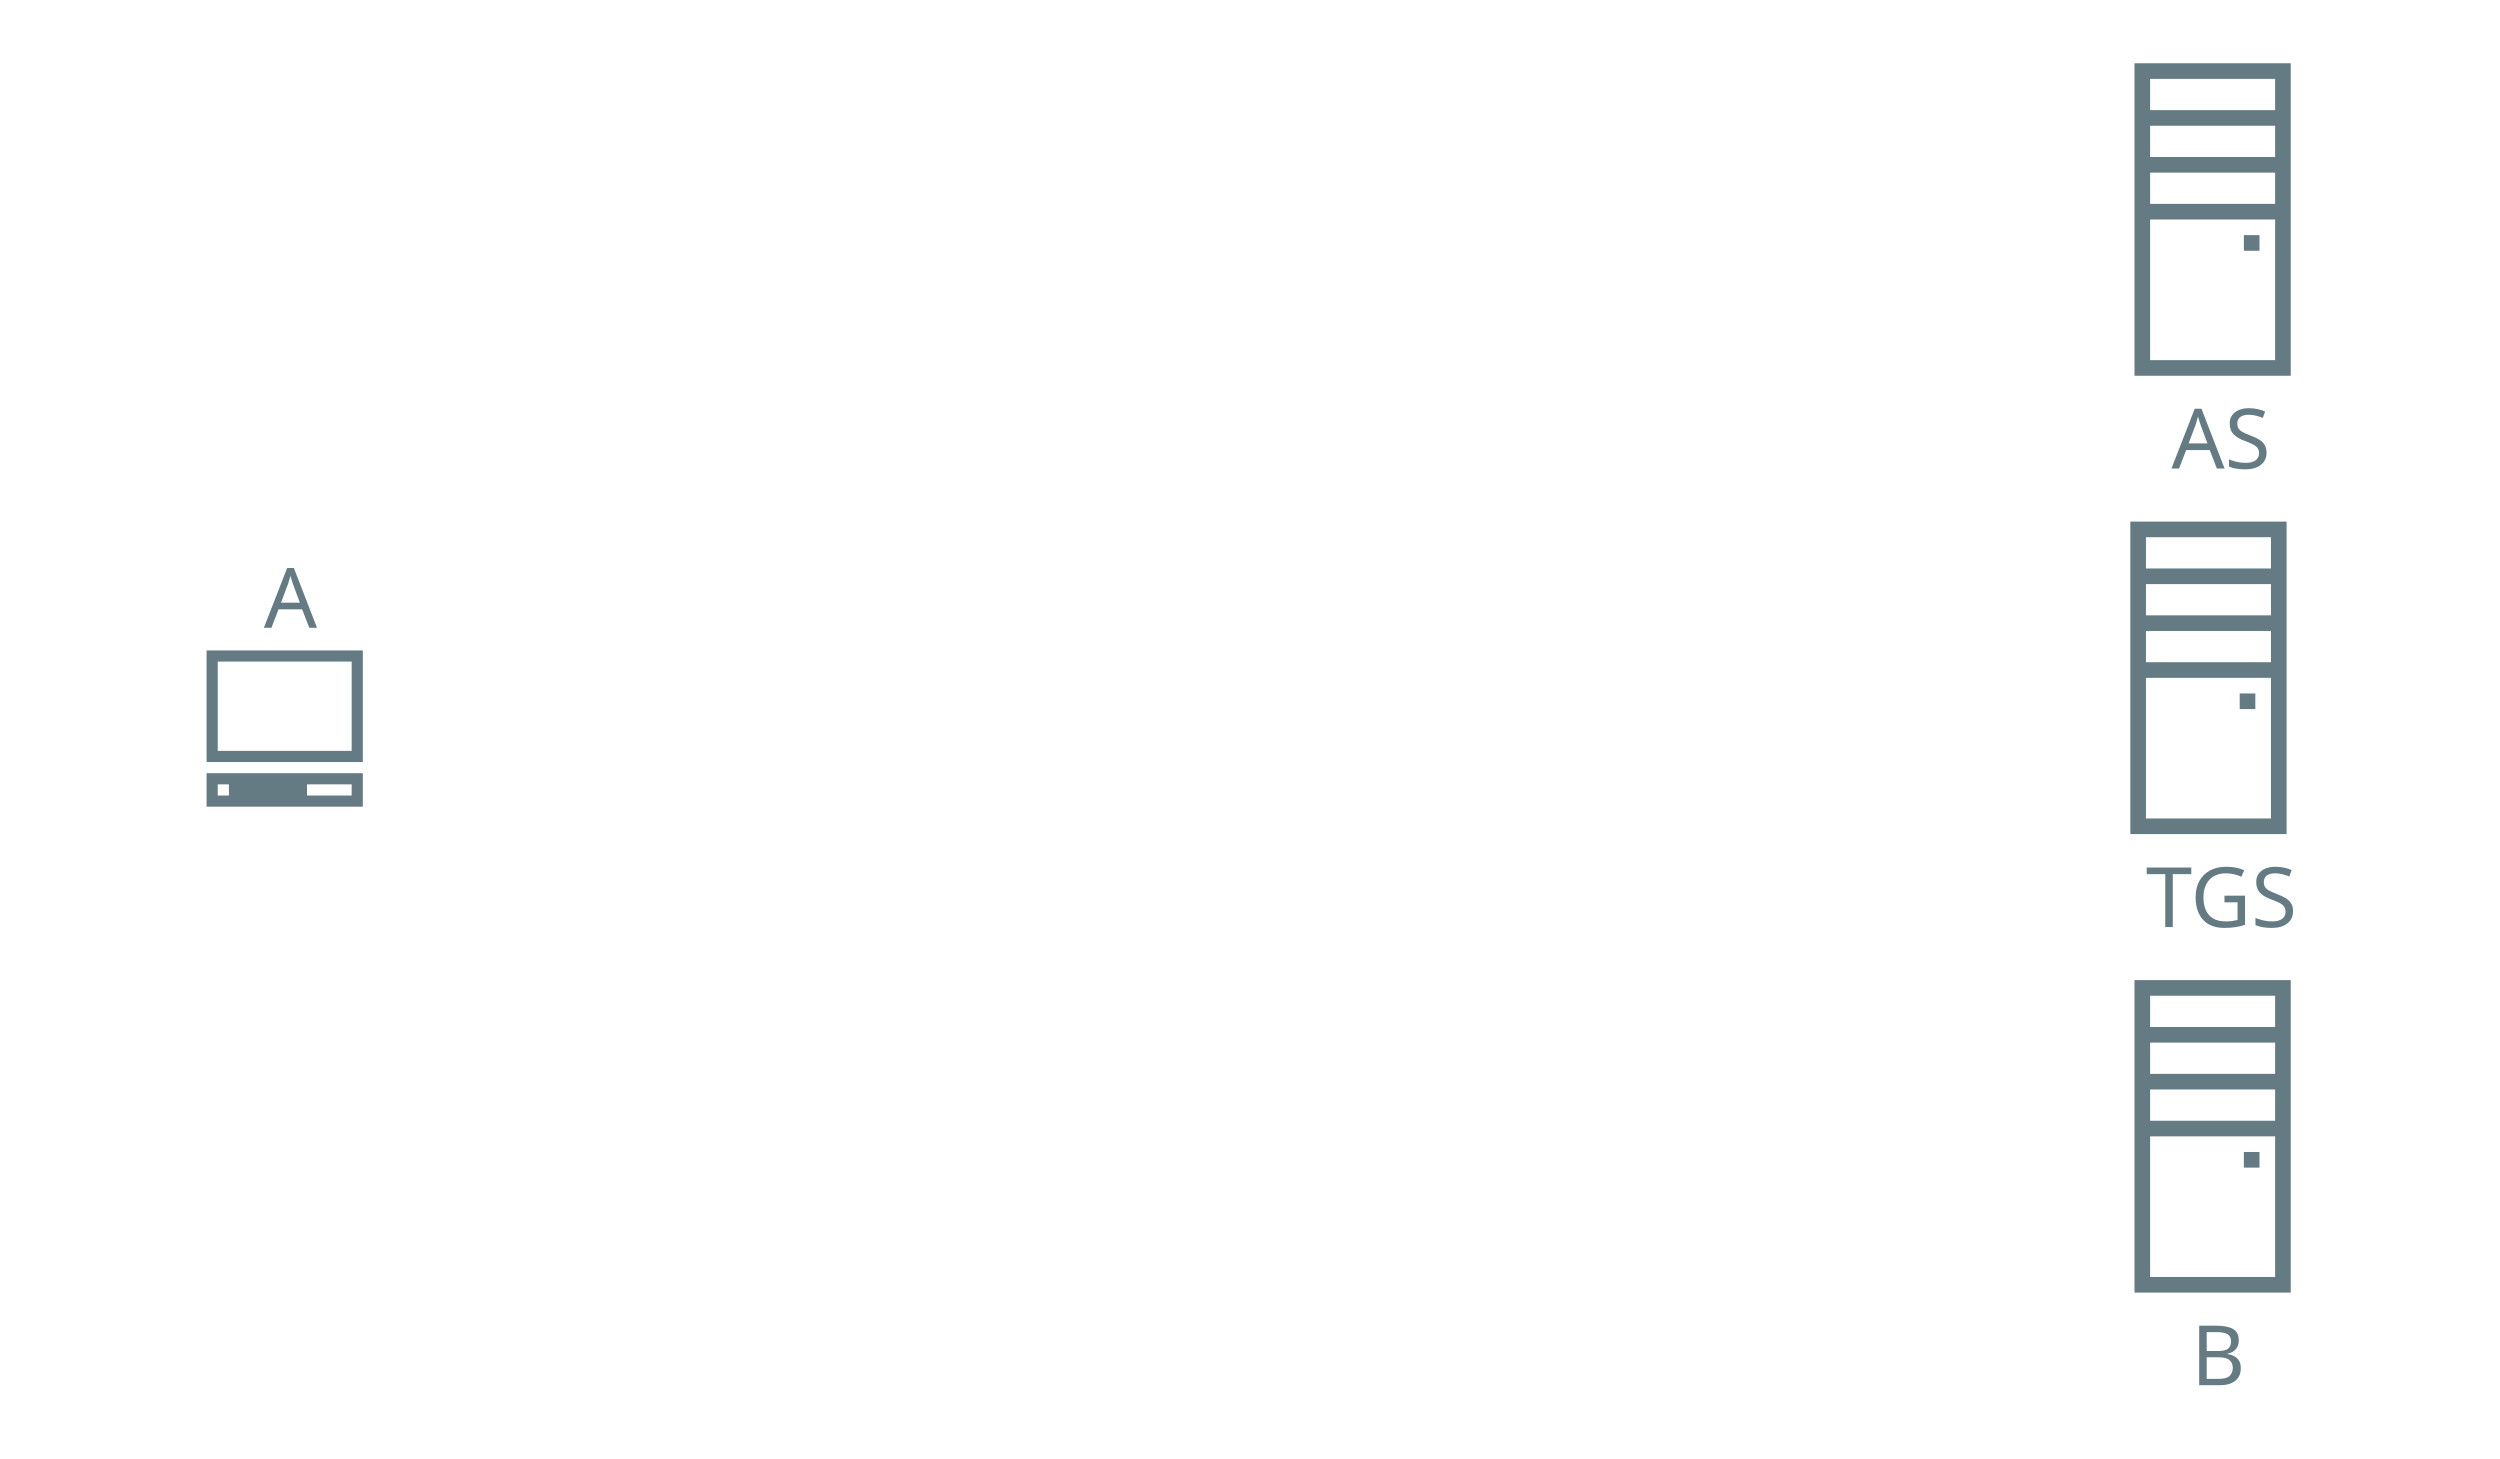
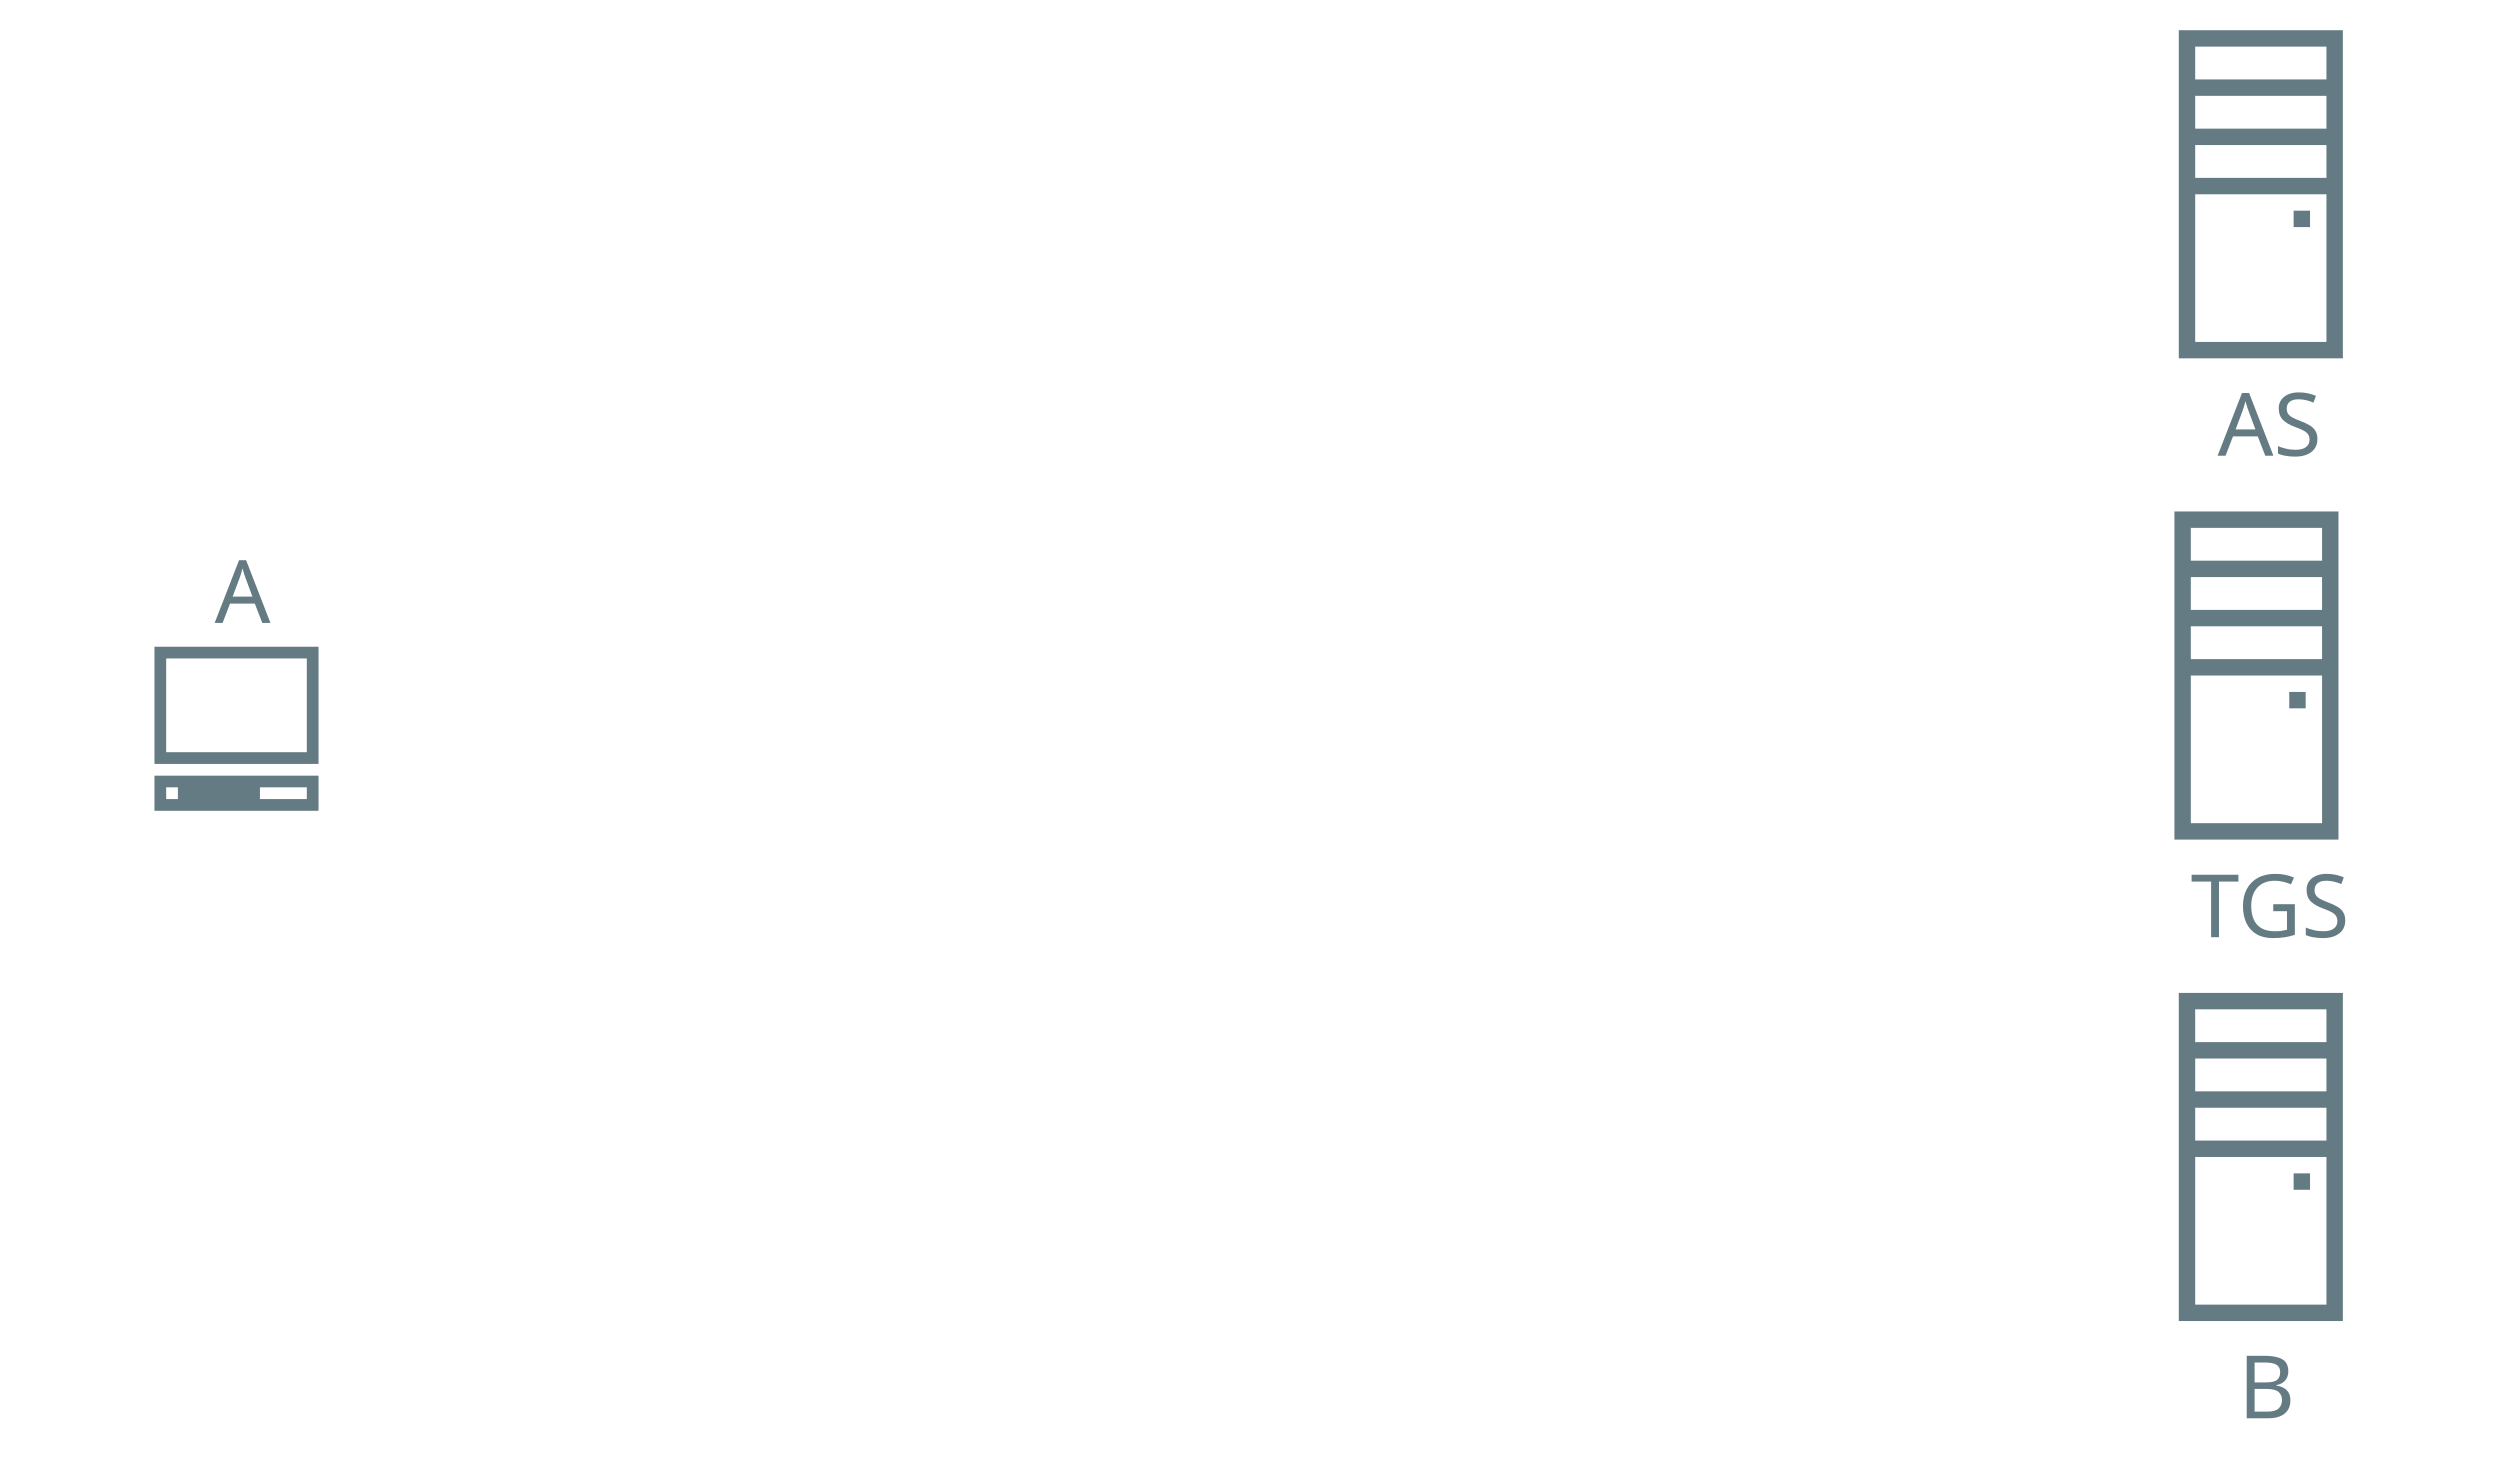
<svg xmlns="http://www.w3.org/2000/svg" width="1200" height="700" viewBox="0 0 1200 700" version="1.1" id="svg5">
  <defs id="defs5" />
  <style id="style2">
        @font-face {
            font-family: 'Iosevka';
            font-display: swap;
            font-weight: 400;
            font-stretch: normal;
            font-style: normal;
            src: url('/dist/theme/fonts/Iosevka/WOFF2/Iosevka-Regular.woff2') format('woff2');
        }

        @font-face {
            font-family: 'Iosevka';
            font-display: swap;
            font-weight: 400;
            font-stretch: normal;
            font-style: italic;
            src: url('/dist/theme/fonts/Iosevka/WOFF2/Iosevka-Italic.woff2') format('woff2');
        }

        @font-face {
            font-family: 'Iosevka';
            font-display: swap;
            font-weight: 700;
            font-stretch: normal;
            font-style: normal;
            src: url('/dist/theme/fonts/Iosevka/WOFF2/Iosevka-Bold.woff2') format('woff2');
        }

        @font-face {
            font-family: 'Iosevka';
            font-display: swap;
            font-weight: 700;
            font-stretch: normal;
            font-style: italic;
            src: url('/dist/theme/fonts/Iosevka/WOFF2/Iosevka-BoldItalic.woff2') format('woff2');
        }
    </style>
-   <g id="g966" transform="matrix(0.9921875,0,0,0.9921875,56.60349,347.3899)">
+   <g id="g966" transform="matrix(1.041797,0,0,1.041797,29.46584,347.3777)">
    <rect class="st0" height="48.594" id="XMLID_2248_" width="70.191" x="45.587" y="-32.763" style="fill:none;stroke:#657b83;stroke-width:5.399;stroke-miterlimit:10;stroke-opacity:1" />
    <path class="st1" d="M 42.887,23.93 V 40.128 H 118.478 V 23.93 Z m 10.799,10.799 h -5.399 v -5.399 h 5.399 z m 59.393,0 H 91.481 V 29.33 H 113.078 Z" id="XMLID_49_" style="fill:#657b83;fill-opacity:1;stroke-width:2.7" />
  </g>
-   <g id="g977-4" transform="matrix(0.9921875,0,0,0.9921875,423.9048,551.2061)">
+   <g id="g977-4" transform="matrix(1.041797,0,0,1.041797,415.1322,561.3848)">
    <path d="m 605.382,-81.387 v 22.677 7.559 15.118 7.559 15.118 7.559 75.591 h 75.591 v -75.591 -7.559 -15.118 -7.559 -15.118 -7.559 -22.677 z m 7.559,7.559 h 60.472 v 15.118 h -60.472 z m 0,22.677 h 60.472 v 15.118 h -60.472 z m 0,22.677 h 60.472 v 15.118 h -60.472 z m 0,22.677 h 60.472 V 62.235 h -60.472 z m 45.354,7.559 v 7.559 h 7.559 V 1.762 Z" style="fill:#657b83;fill-opacity:1;stroke:none;stroke-width:0px" id="path2-7" />
  </g>
-   <text xml:space="preserve" style="font-size:40px;line-height:1.25;font-family:Iosevka;-inkscape-font-specification:'Iosevka, Normal';fill:#657b83;fill-opacity:1" x="126.656" y="301.336" id="text2107">
-     <tspan id="tspan2105" x="126.656" y="301.336">A</tspan>
+   <text xml:space="preserve" style="font-size:42px;line-height:1.25;font-family:Iosevka;-inkscape-font-specification:'Iosevka, Normal';fill:#657b83;fill-opacity:1;stroke-width:1.05" x="103.02" y="299.021" id="text2107">
+     <tspan id="tspan2105" x="103.02" y="299.021" style="stroke-width:1.05">A</tspan>
  </text>
-   <g id="g977" transform="matrix(0.9921875,0,0,0.9921875,423.9048,111.1158)">
+   <g id="g977" transform="matrix(1.041797,0,0,1.041797,415.1322,99.28998)">
    <path d="m 605.382,-81.387 v 22.677 7.559 15.118 7.559 15.118 7.559 75.591 h 75.591 v -75.591 -7.559 -15.118 -7.559 -15.118 -7.559 -22.677 z m 7.559,7.559 h 60.472 v 15.118 h -60.472 z m 0,22.677 h 60.472 v 15.118 h -60.472 z m 0,22.677 h 60.472 v 15.118 h -60.472 z m 0,22.677 h 60.472 V 62.235 h -60.472 z m 45.354,7.559 v 7.559 h 7.559 V 1.762 Z" style="fill:#657b83;fill-opacity:1;stroke:none;stroke-width:0px" id="path2" />
  </g>
-   <text xml:space="preserve" style="font-size:40px;line-height:1.25;font-family:Iosevka;-inkscape-font-specification:'Iosevka, Normal';fill:#657b83;fill-opacity:1;stroke-width:1" x="1042.297" y="224.889" id="text7127">
-     <tspan id="tspan7125" x="1042.297" y="224.889" style="stroke-width:1">AS</tspan>
+   <text xml:space="preserve" style="font-size:42px;line-height:1.25;font-family:Iosevka;-inkscape-font-specification:'Iosevka, Normal';fill:#657b83;fill-opacity:1;stroke-width:1.05" x="1064.445" y="218.752" id="text7127">
+     <tspan id="tspan7125" x="1064.445" y="218.752" style="stroke-width:1.05">AS</tspan>
  </text>
-   <g id="g977-0" transform="matrix(0.9921875,0,0,0.9921875,421.9048,331.1158)">
+   <g id="g977-0" transform="matrix(1.041797,0,0,1.041797,413.0322,330.29)">
    <path d="m 605.382,-81.387 v 22.677 7.559 15.118 7.559 15.118 7.559 75.591 h 75.591 v -75.591 -7.559 -15.118 -7.559 -15.118 -7.559 -22.677 z m 7.559,7.559 h 60.472 v 15.118 h -60.472 z m 0,22.677 h 60.472 v 15.118 h -60.472 z m 0,22.677 h 60.472 v 15.118 h -60.472 z m 0,22.677 h 60.472 V 62.235 h -60.472 z m 45.354,7.559 v 7.559 h 7.559 V 1.762 Z" style="fill:#657b83;fill-opacity:1;stroke:none;stroke-width:0px" id="path2-4" />
  </g>
-   <text xml:space="preserve" style="font-size:40px;line-height:1.25;font-family:Iosevka;-inkscape-font-specification:'Iosevka, Normal';fill:#657b83;fill-opacity:1" x="1030.017" y="444.989" id="text7127-8">
-     <tspan id="tspan7125-8" x="1030.017" y="444.989">TGS</tspan>
+   <text xml:space="preserve" style="font-size:42px;line-height:1.25;font-family:Iosevka;-inkscape-font-specification:'Iosevka, Normal';fill:#657b83;fill-opacity:1;stroke-width:1.05" x="1051.551" y="449.857" id="text7127-8">
+     <tspan id="tspan7125-8" x="1051.551" y="449.857" style="stroke-width:1.05">TGS</tspan>
  </text>
-   <text xml:space="preserve" style="font-size:40px;line-height:1.25;font-family:Iosevka;-inkscape-font-specification:'Iosevka, Normal';fill:#657b83;fill-opacity:1" x="1051.737" y="664.9" id="text9429">
-     <tspan id="tspan9427" x="1051.737" y="664.9">B</tspan>
+   <text xml:space="preserve" style="font-size:42px;line-height:1.25;font-family:Iosevka;-inkscape-font-specification:'Iosevka, Normal';fill:#657b83;fill-opacity:1;stroke-width:1.05" x="1074.356" y="680.763" id="text9429">
+     <tspan id="tspan9427" x="1074.356" y="680.763" style="stroke-width:1.05">B</tspan>
  </text>
</svg>
